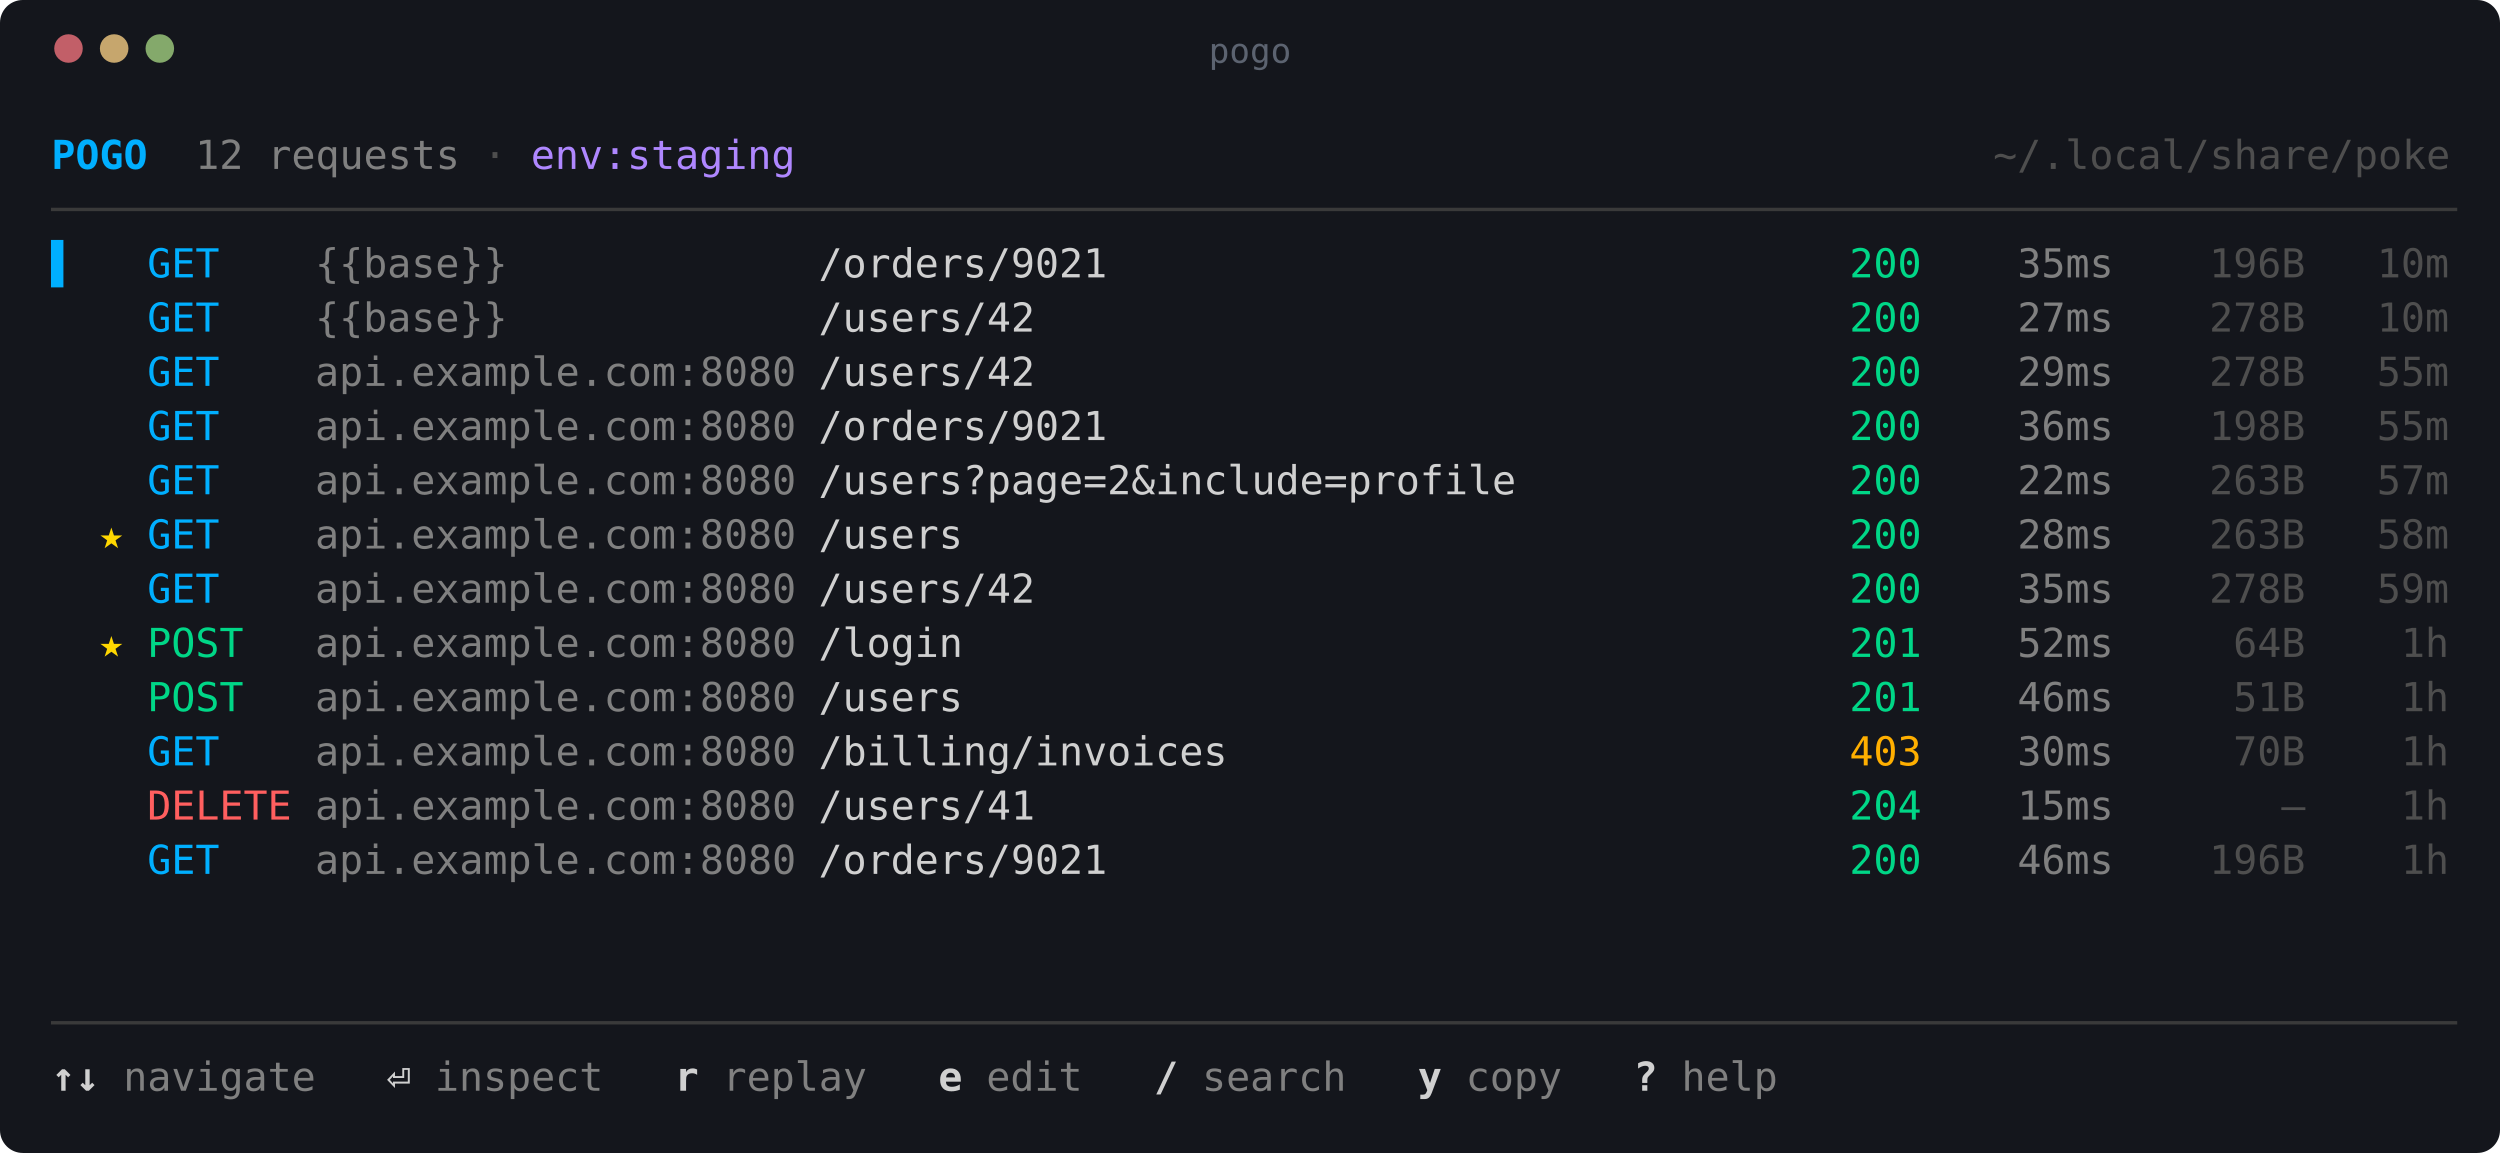
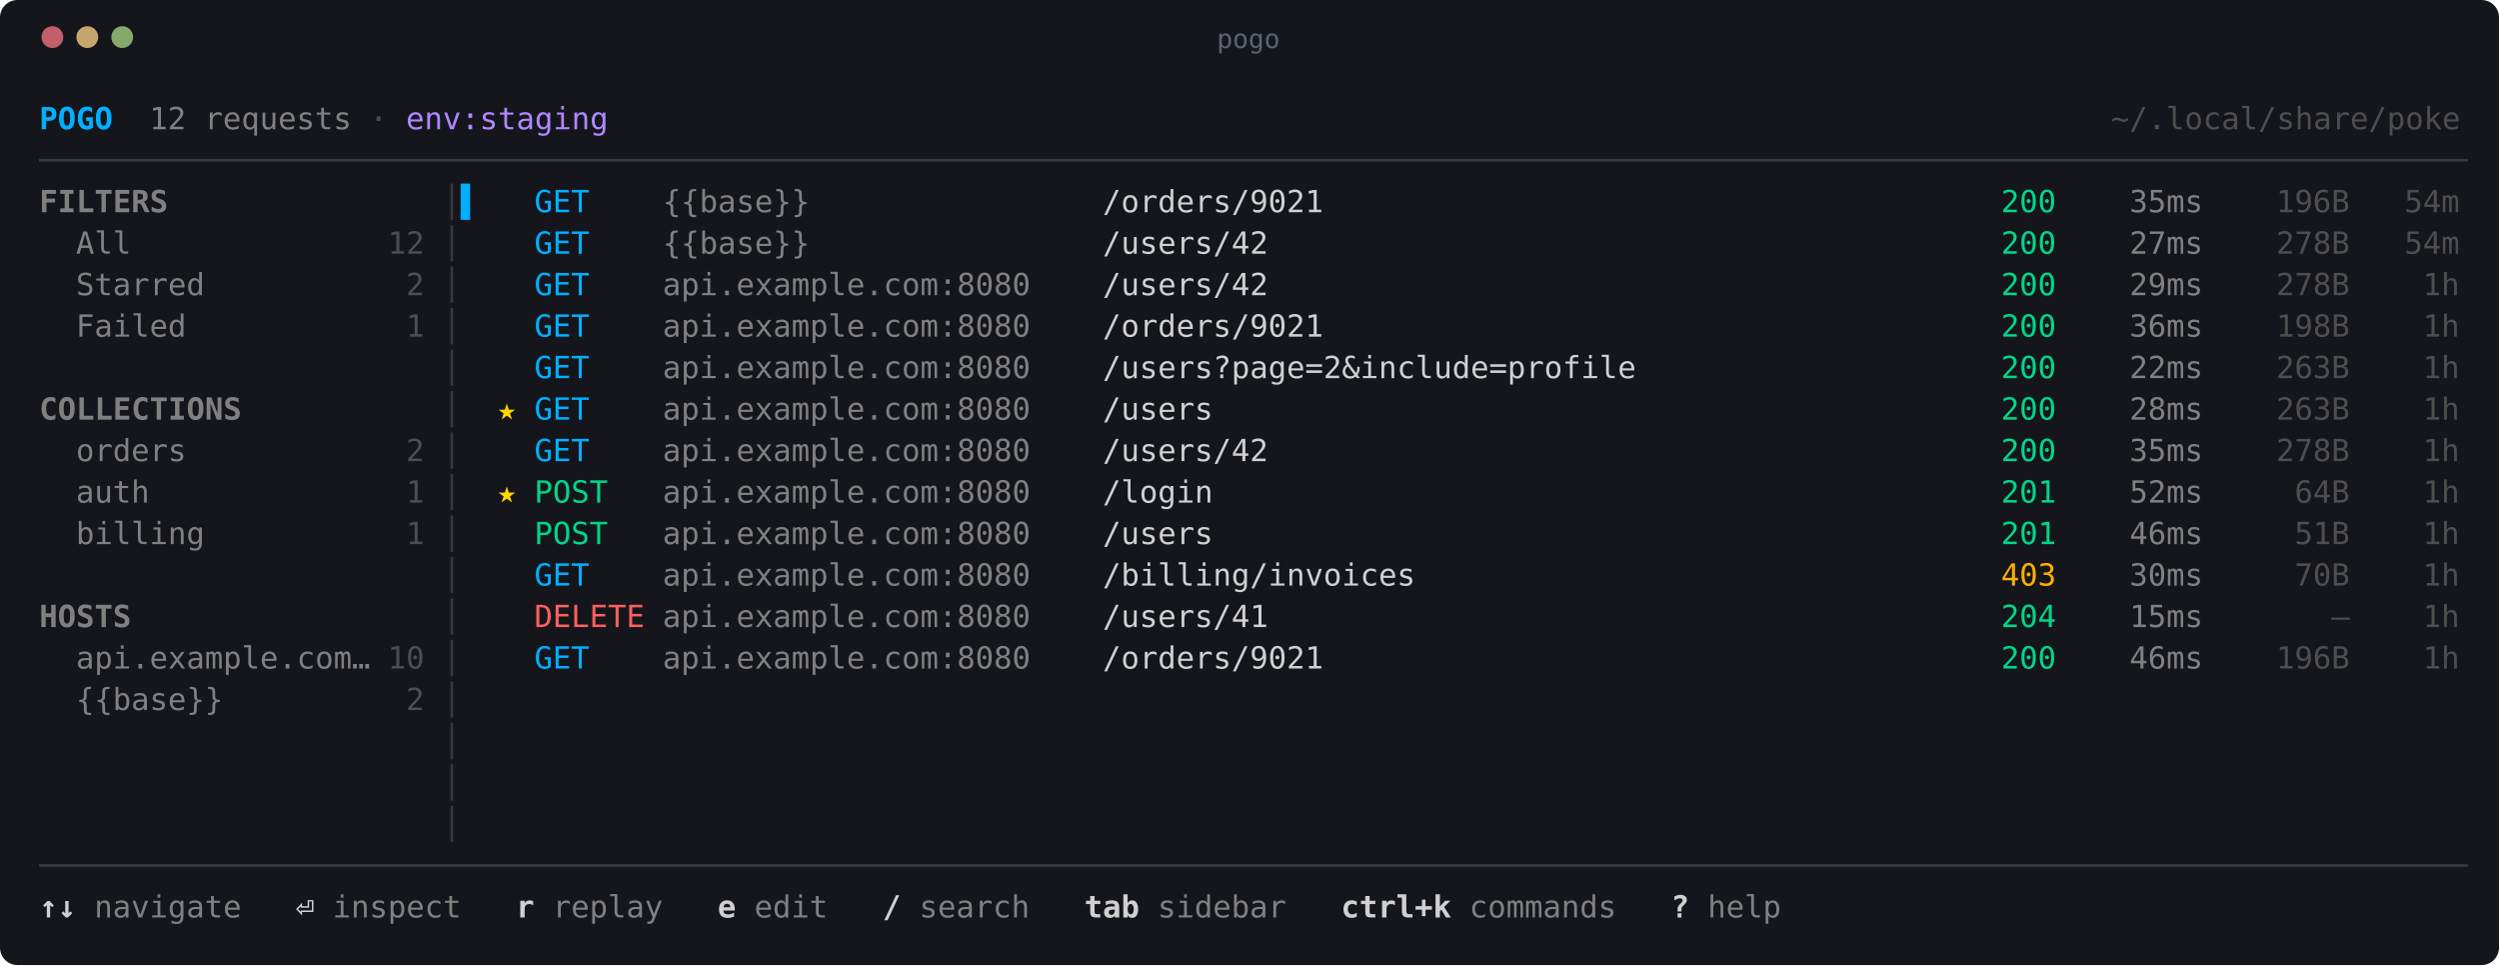
- <svg xmlns="http://www.w3.org/2000/svg" width="876" height="404" viewBox="0 0 876 404" font-family="ui-monospace,SFMono-Regular,Menlo,Consolas,'DejaVu Sans Mono',monospace" font-size="14.0">
-   <rect width="876" height="404" rx="8" fill="#14161c" />
+ <svg xmlns="http://www.w3.org/2000/svg" width="1145" height="442" viewBox="0 0 1145 442" font-family="ui-monospace,SFMono-Regular,Menlo,Consolas,'DejaVu Sans Mono',monospace" font-size="14.0">
+   <rect width="1145" height="442" rx="8" fill="#14161c" />
  <circle cx="24" cy="17" r="5" fill="#e06c75" opacity="0.85" />
  <circle cx="40" cy="17" r="5" fill="#e5c07b" opacity="0.85" />
  <circle cx="56" cy="17" r="5" fill="#98c379" opacity="0.85" />
-   <text x="438" y="22" fill="#5c6370" font-size="12" text-anchor="middle">pogo</text>
+   <text x="572" y="22" fill="#5c6370" font-size="12" text-anchor="middle">pogo</text>
  <text x="18.0" y="59.2" fill="#00afff" font-weight="600" xml:space="preserve">POGO</text>
  <text x="51.6" y="59.2" fill="#c8ccd4" xml:space="preserve">  </text>
  <text x="68.4" y="59.2" fill="#808080" xml:space="preserve">12 requests</text>
  <text x="160.8" y="59.2" fill="#4e4e4e" xml:space="preserve"> · </text>
  <text x="186.0" y="59.2" fill="#af87ff" xml:space="preserve">env:staging</text>
-   <text x="278.4" y="59.2" fill="#c8ccd4" xml:space="preserve">                                                  </text>
-   <text x="698.4" y="59.2" fill="#4e4e4e" xml:space="preserve">~/.local/share/poke</text>
-   <text x="18.0" y="78.2" fill="#3a3a3a" xml:space="preserve">────────────────────────────────────────────────────────────────────────────────────────────────────</text>
-   <text x="18.0" y="97.2" fill="#00afff" font-weight="600" xml:space="preserve">▌ </text>
-   <text x="34.8" y="97.2" fill="#c8ccd4" xml:space="preserve">  </text>
-   <text x="51.6" y="97.2" fill="#00afff" xml:space="preserve">GET    </text>
-   <text x="110.4" y="97.2" fill="#808080" xml:space="preserve">{{base}}            </text>
-   <text x="278.4" y="97.2" fill="#c8ccd4" xml:space="preserve"> </text>
-   <text x="286.8" y="97.2" fill="#d0d0d0" xml:space="preserve">/orders/9021                             </text>
-   <text x="631.2" y="97.2" fill="#c8ccd4" xml:space="preserve"> </text>
-   <text x="639.6" y="97.2" fill="#00d787" xml:space="preserve"> 200</text>
-   <text x="673.2" y="97.2" fill="#c8ccd4" xml:space="preserve"> </text>
-   <text x="681.6" y="97.2" fill="#808080" xml:space="preserve">   35ms</text>
-   <text x="740.4" y="97.2" fill="#c8ccd4" xml:space="preserve"> </text>
-   <text x="748.8" y="97.2" fill="#4e4e4e" xml:space="preserve">   196B</text>
-   <text x="807.6" y="97.2" fill="#c8ccd4" xml:space="preserve"> </text>
-   <text x="816.0" y="97.2" fill="#4e4e4e" xml:space="preserve">  10m</text>
-   <text x="18.0" y="116.2" fill="#c8ccd4" xml:space="preserve">    </text>
-   <text x="51.6" y="116.2" fill="#00afff" xml:space="preserve">GET    </text>
-   <text x="110.4" y="116.2" fill="#808080" xml:space="preserve">{{base}}            </text>
-   <text x="278.4" y="116.2" fill="#c8ccd4" xml:space="preserve"> </text>
-   <text x="286.8" y="116.2" fill="#d0d0d0" xml:space="preserve">/users/42                                </text>
-   <text x="631.2" y="116.2" fill="#c8ccd4" xml:space="preserve"> </text>
-   <text x="639.6" y="116.2" fill="#00d787" xml:space="preserve"> 200</text>
-   <text x="673.2" y="116.2" fill="#c8ccd4" xml:space="preserve"> </text>
-   <text x="681.6" y="116.2" fill="#808080" xml:space="preserve">   27ms</text>
-   <text x="740.4" y="116.2" fill="#c8ccd4" xml:space="preserve"> </text>
-   <text x="748.8" y="116.2" fill="#4e4e4e" xml:space="preserve">   278B</text>
-   <text x="807.6" y="116.2" fill="#c8ccd4" xml:space="preserve"> </text>
-   <text x="816.0" y="116.2" fill="#4e4e4e" xml:space="preserve">  10m</text>
-   <text x="18.0" y="135.2" fill="#c8ccd4" xml:space="preserve">    </text>
-   <text x="51.6" y="135.2" fill="#00afff" xml:space="preserve">GET    </text>
-   <text x="110.4" y="135.2" fill="#808080" xml:space="preserve">api.example.com:8080</text>
-   <text x="278.4" y="135.2" fill="#c8ccd4" xml:space="preserve"> </text>
-   <text x="286.8" y="135.2" fill="#d0d0d0" xml:space="preserve">/users/42                                </text>
-   <text x="631.2" y="135.2" fill="#c8ccd4" xml:space="preserve"> </text>
-   <text x="639.6" y="135.2" fill="#00d787" xml:space="preserve"> 200</text>
-   <text x="673.2" y="135.2" fill="#c8ccd4" xml:space="preserve"> </text>
-   <text x="681.6" y="135.2" fill="#808080" xml:space="preserve">   29ms</text>
-   <text x="740.4" y="135.2" fill="#c8ccd4" xml:space="preserve"> </text>
-   <text x="748.8" y="135.2" fill="#4e4e4e" xml:space="preserve">   278B</text>
-   <text x="807.6" y="135.2" fill="#c8ccd4" xml:space="preserve"> </text>
-   <text x="816.0" y="135.2" fill="#4e4e4e" xml:space="preserve">  55m</text>
-   <text x="18.0" y="154.2" fill="#c8ccd4" xml:space="preserve">    </text>
-   <text x="51.6" y="154.2" fill="#00afff" xml:space="preserve">GET    </text>
-   <text x="110.4" y="154.2" fill="#808080" xml:space="preserve">api.example.com:8080</text>
-   <text x="278.4" y="154.2" fill="#c8ccd4" xml:space="preserve"> </text>
-   <text x="286.8" y="154.2" fill="#d0d0d0" xml:space="preserve">/orders/9021                             </text>
-   <text x="631.2" y="154.2" fill="#c8ccd4" xml:space="preserve"> </text>
-   <text x="639.6" y="154.2" fill="#00d787" xml:space="preserve"> 200</text>
-   <text x="673.2" y="154.2" fill="#c8ccd4" xml:space="preserve"> </text>
-   <text x="681.6" y="154.2" fill="#808080" xml:space="preserve">   36ms</text>
-   <text x="740.4" y="154.2" fill="#c8ccd4" xml:space="preserve"> </text>
-   <text x="748.8" y="154.2" fill="#4e4e4e" xml:space="preserve">   198B</text>
-   <text x="807.6" y="154.2" fill="#c8ccd4" xml:space="preserve"> </text>
-   <text x="816.0" y="154.2" fill="#4e4e4e" xml:space="preserve">  55m</text>
-   <text x="18.0" y="173.2" fill="#c8ccd4" xml:space="preserve">    </text>
-   <text x="51.6" y="173.2" fill="#00afff" xml:space="preserve">GET    </text>
-   <text x="110.4" y="173.2" fill="#808080" xml:space="preserve">api.example.com:8080</text>
-   <text x="278.4" y="173.2" fill="#c8ccd4" xml:space="preserve"> </text>
-   <text x="286.8" y="173.2" fill="#d0d0d0" xml:space="preserve">/users?page=2&amp;include=profile            </text>
-   <text x="631.2" y="173.2" fill="#c8ccd4" xml:space="preserve"> </text>
-   <text x="639.6" y="173.2" fill="#00d787" xml:space="preserve"> 200</text>
-   <text x="673.2" y="173.2" fill="#c8ccd4" xml:space="preserve"> </text>
-   <text x="681.6" y="173.2" fill="#808080" xml:space="preserve">   22ms</text>
-   <text x="740.4" y="173.2" fill="#c8ccd4" xml:space="preserve"> </text>
-   <text x="748.8" y="173.2" fill="#4e4e4e" xml:space="preserve">   263B</text>
-   <text x="807.6" y="173.2" fill="#c8ccd4" xml:space="preserve"> </text>
-   <text x="816.0" y="173.2" fill="#4e4e4e" xml:space="preserve">  57m</text>
-   <text x="18.0" y="192.2" fill="#c8ccd4" xml:space="preserve">  </text>
-   <text x="34.8" y="192.2" fill="#ffd700" xml:space="preserve">★</text>
-   <text x="43.2" y="192.2" fill="#c8ccd4" xml:space="preserve"> </text>
-   <text x="51.6" y="192.2" fill="#00afff" xml:space="preserve">GET    </text>
-   <text x="110.4" y="192.2" fill="#808080" xml:space="preserve">api.example.com:8080</text>
-   <text x="278.4" y="192.2" fill="#c8ccd4" xml:space="preserve"> </text>
-   <text x="286.8" y="192.2" fill="#d0d0d0" xml:space="preserve">/users                                   </text>
-   <text x="631.2" y="192.2" fill="#c8ccd4" xml:space="preserve"> </text>
-   <text x="639.6" y="192.2" fill="#00d787" xml:space="preserve"> 200</text>
-   <text x="673.2" y="192.2" fill="#c8ccd4" xml:space="preserve"> </text>
-   <text x="681.6" y="192.2" fill="#808080" xml:space="preserve">   28ms</text>
-   <text x="740.4" y="192.2" fill="#c8ccd4" xml:space="preserve"> </text>
-   <text x="748.8" y="192.2" fill="#4e4e4e" xml:space="preserve">   263B</text>
-   <text x="807.6" y="192.2" fill="#c8ccd4" xml:space="preserve"> </text>
-   <text x="816.0" y="192.2" fill="#4e4e4e" xml:space="preserve">  58m</text>
-   <text x="18.0" y="211.2" fill="#c8ccd4" xml:space="preserve">    </text>
-   <text x="51.6" y="211.2" fill="#00afff" xml:space="preserve">GET    </text>
-   <text x="110.4" y="211.2" fill="#808080" xml:space="preserve">api.example.com:8080</text>
-   <text x="278.4" y="211.2" fill="#c8ccd4" xml:space="preserve"> </text>
-   <text x="286.8" y="211.2" fill="#d0d0d0" xml:space="preserve">/users/42                                </text>
-   <text x="631.2" y="211.2" fill="#c8ccd4" xml:space="preserve"> </text>
-   <text x="639.6" y="211.2" fill="#00d787" xml:space="preserve"> 200</text>
-   <text x="673.2" y="211.2" fill="#c8ccd4" xml:space="preserve"> </text>
-   <text x="681.6" y="211.2" fill="#808080" xml:space="preserve">   35ms</text>
-   <text x="740.4" y="211.2" fill="#c8ccd4" xml:space="preserve"> </text>
-   <text x="748.8" y="211.2" fill="#4e4e4e" xml:space="preserve">   278B</text>
-   <text x="807.6" y="211.2" fill="#c8ccd4" xml:space="preserve"> </text>
-   <text x="816.0" y="211.2" fill="#4e4e4e" xml:space="preserve">  59m</text>
+   <text x="278.4" y="59.2" fill="#c8ccd4" xml:space="preserve">                                                                                  </text>
+   <text x="967.2" y="59.2" fill="#4e4e4e" xml:space="preserve">~/.local/share/poke</text>
+   <text x="18.0" y="78.2" fill="#3a3a3a" xml:space="preserve">────────────────────────────────────────────────────────────────────────────────────────────────────────────────────────────────────</text>
+   <text x="18.0" y="97.2" fill="#808080" font-weight="600" xml:space="preserve">FILTERS</text>
+   <text x="76.8" y="97.2" fill="#c8ccd4" xml:space="preserve">               </text>
+   <text x="202.8" y="97.2" fill="#3a3a3a" xml:space="preserve">│</text>
+   <text x="211.2" y="97.2" fill="#00afff" font-weight="600" xml:space="preserve">▌ </text>
+   <text x="228.0" y="97.2" fill="#c8ccd4" xml:space="preserve">  </text>
+   <text x="244.8" y="97.2" fill="#00afff" xml:space="preserve">GET    </text>
+   <text x="303.6" y="97.2" fill="#808080" xml:space="preserve">{{base}}               </text>
+   <text x="496.8" y="97.2" fill="#c8ccd4" xml:space="preserve"> </text>
+   <text x="505.2" y="97.2" fill="#d0d0d0" xml:space="preserve">/orders/9021                                   </text>
+   <text x="900.0" y="97.2" fill="#c8ccd4" xml:space="preserve"> </text>
+   <text x="908.4" y="97.2" fill="#00d787" xml:space="preserve"> 200</text>
+   <text x="942.0" y="97.2" fill="#c8ccd4" xml:space="preserve"> </text>
+   <text x="950.4" y="97.2" fill="#808080" xml:space="preserve">   35ms</text>
+   <text x="1009.2" y="97.2" fill="#c8ccd4" xml:space="preserve"> </text>
+   <text x="1017.6" y="97.2" fill="#4e4e4e" xml:space="preserve">   196B</text>
+   <text x="1076.4" y="97.2" fill="#c8ccd4" xml:space="preserve"> </text>
+   <text x="1084.8" y="97.2" fill="#4e4e4e" xml:space="preserve">  54m</text>
+   <text x="18.0" y="116.2" fill="#c8ccd4" xml:space="preserve">  </text>
+   <text x="34.8" y="116.2" fill="#808080" xml:space="preserve">All</text>
+   <text x="60.0" y="116.2" fill="#c8ccd4" xml:space="preserve">              </text>
+   <text x="177.6" y="116.2" fill="#4e4e4e" xml:space="preserve">12</text>
+   <text x="194.4" y="116.2" fill="#c8ccd4" xml:space="preserve"> </text>
+   <text x="202.8" y="116.2" fill="#3a3a3a" xml:space="preserve">│</text>
+   <text x="211.2" y="116.2" fill="#c8ccd4" xml:space="preserve">    </text>
+   <text x="244.8" y="116.2" fill="#00afff" xml:space="preserve">GET    </text>
+   <text x="303.6" y="116.2" fill="#808080" xml:space="preserve">{{base}}               </text>
+   <text x="496.8" y="116.2" fill="#c8ccd4" xml:space="preserve"> </text>
+   <text x="505.2" y="116.2" fill="#d0d0d0" xml:space="preserve">/users/42                                      </text>
+   <text x="900.0" y="116.2" fill="#c8ccd4" xml:space="preserve"> </text>
+   <text x="908.4" y="116.2" fill="#00d787" xml:space="preserve"> 200</text>
+   <text x="942.0" y="116.2" fill="#c8ccd4" xml:space="preserve"> </text>
+   <text x="950.4" y="116.2" fill="#808080" xml:space="preserve">   27ms</text>
+   <text x="1009.2" y="116.2" fill="#c8ccd4" xml:space="preserve"> </text>
+   <text x="1017.6" y="116.2" fill="#4e4e4e" xml:space="preserve">   278B</text>
+   <text x="1076.4" y="116.2" fill="#c8ccd4" xml:space="preserve"> </text>
+   <text x="1084.8" y="116.2" fill="#4e4e4e" xml:space="preserve">  54m</text>
+   <text x="18.0" y="135.2" fill="#c8ccd4" xml:space="preserve">  </text>
+   <text x="34.8" y="135.2" fill="#808080" xml:space="preserve">Starred</text>
+   <text x="93.6" y="135.2" fill="#c8ccd4" xml:space="preserve">           </text>
+   <text x="186.0" y="135.2" fill="#4e4e4e" xml:space="preserve">2</text>
+   <text x="194.4" y="135.2" fill="#c8ccd4" xml:space="preserve"> </text>
+   <text x="202.8" y="135.2" fill="#3a3a3a" xml:space="preserve">│</text>
+   <text x="211.2" y="135.2" fill="#c8ccd4" xml:space="preserve">    </text>
+   <text x="244.8" y="135.2" fill="#00afff" xml:space="preserve">GET    </text>
+   <text x="303.6" y="135.2" fill="#808080" xml:space="preserve">api.example.com:8080   </text>
+   <text x="496.8" y="135.2" fill="#c8ccd4" xml:space="preserve"> </text>
+   <text x="505.2" y="135.2" fill="#d0d0d0" xml:space="preserve">/users/42                                      </text>
+   <text x="900.0" y="135.2" fill="#c8ccd4" xml:space="preserve"> </text>
+   <text x="908.4" y="135.2" fill="#00d787" xml:space="preserve"> 200</text>
+   <text x="942.0" y="135.2" fill="#c8ccd4" xml:space="preserve"> </text>
+   <text x="950.4" y="135.2" fill="#808080" xml:space="preserve">   29ms</text>
+   <text x="1009.2" y="135.2" fill="#c8ccd4" xml:space="preserve"> </text>
+   <text x="1017.6" y="135.2" fill="#4e4e4e" xml:space="preserve">   278B</text>
+   <text x="1076.4" y="135.2" fill="#c8ccd4" xml:space="preserve"> </text>
+   <text x="1084.8" y="135.2" fill="#4e4e4e" xml:space="preserve">   1h</text>
+   <text x="18.0" y="154.2" fill="#c8ccd4" xml:space="preserve">  </text>
+   <text x="34.8" y="154.2" fill="#808080" xml:space="preserve">Failed</text>
+   <text x="85.2" y="154.2" fill="#c8ccd4" xml:space="preserve">            </text>
+   <text x="186.0" y="154.2" fill="#4e4e4e" xml:space="preserve">1</text>
+   <text x="194.4" y="154.2" fill="#c8ccd4" xml:space="preserve"> </text>
+   <text x="202.8" y="154.2" fill="#3a3a3a" xml:space="preserve">│</text>
+   <text x="211.2" y="154.2" fill="#c8ccd4" xml:space="preserve">    </text>
+   <text x="244.8" y="154.2" fill="#00afff" xml:space="preserve">GET    </text>
+   <text x="303.6" y="154.2" fill="#808080" xml:space="preserve">api.example.com:8080   </text>
+   <text x="496.8" y="154.2" fill="#c8ccd4" xml:space="preserve"> </text>
+   <text x="505.2" y="154.2" fill="#d0d0d0" xml:space="preserve">/orders/9021                                   </text>
+   <text x="900.0" y="154.2" fill="#c8ccd4" xml:space="preserve"> </text>
+   <text x="908.4" y="154.2" fill="#00d787" xml:space="preserve"> 200</text>
+   <text x="942.0" y="154.2" fill="#c8ccd4" xml:space="preserve"> </text>
+   <text x="950.4" y="154.2" fill="#808080" xml:space="preserve">   36ms</text>
+   <text x="1009.2" y="154.2" fill="#c8ccd4" xml:space="preserve"> </text>
+   <text x="1017.6" y="154.2" fill="#4e4e4e" xml:space="preserve">   198B</text>
+   <text x="1076.4" y="154.2" fill="#c8ccd4" xml:space="preserve"> </text>
+   <text x="1084.8" y="154.2" fill="#4e4e4e" xml:space="preserve">   1h</text>
+   <text x="18.0" y="173.2" fill="#c8ccd4" xml:space="preserve">                      </text>
+   <text x="202.8" y="173.2" fill="#3a3a3a" xml:space="preserve">│</text>
+   <text x="211.2" y="173.2" fill="#c8ccd4" xml:space="preserve">    </text>
+   <text x="244.8" y="173.2" fill="#00afff" xml:space="preserve">GET    </text>
+   <text x="303.6" y="173.2" fill="#808080" xml:space="preserve">api.example.com:8080   </text>
+   <text x="496.8" y="173.2" fill="#c8ccd4" xml:space="preserve"> </text>
+   <text x="505.2" y="173.2" fill="#d0d0d0" xml:space="preserve">/users?page=2&amp;include=profile                  </text>
+   <text x="900.0" y="173.2" fill="#c8ccd4" xml:space="preserve"> </text>
+   <text x="908.4" y="173.2" fill="#00d787" xml:space="preserve"> 200</text>
+   <text x="942.0" y="173.2" fill="#c8ccd4" xml:space="preserve"> </text>
+   <text x="950.4" y="173.2" fill="#808080" xml:space="preserve">   22ms</text>
+   <text x="1009.2" y="173.2" fill="#c8ccd4" xml:space="preserve"> </text>
+   <text x="1017.6" y="173.2" fill="#4e4e4e" xml:space="preserve">   263B</text>
+   <text x="1076.4" y="173.2" fill="#c8ccd4" xml:space="preserve"> </text>
+   <text x="1084.8" y="173.2" fill="#4e4e4e" xml:space="preserve">   1h</text>
+   <text x="18.0" y="192.2" fill="#808080" font-weight="600" xml:space="preserve">COLLECTIONS</text>
+   <text x="110.4" y="192.2" fill="#c8ccd4" xml:space="preserve">           </text>
+   <text x="202.8" y="192.2" fill="#3a3a3a" xml:space="preserve">│</text>
+   <text x="211.2" y="192.2" fill="#c8ccd4" xml:space="preserve">  </text>
+   <text x="228.0" y="192.2" fill="#ffd700" xml:space="preserve">★</text>
+   <text x="236.4" y="192.2" fill="#c8ccd4" xml:space="preserve"> </text>
+   <text x="244.8" y="192.2" fill="#00afff" xml:space="preserve">GET    </text>
+   <text x="303.6" y="192.2" fill="#808080" xml:space="preserve">api.example.com:8080   </text>
+   <text x="496.8" y="192.2" fill="#c8ccd4" xml:space="preserve"> </text>
+   <text x="505.2" y="192.2" fill="#d0d0d0" xml:space="preserve">/users                                         </text>
+   <text x="900.0" y="192.2" fill="#c8ccd4" xml:space="preserve"> </text>
+   <text x="908.4" y="192.2" fill="#00d787" xml:space="preserve"> 200</text>
+   <text x="942.0" y="192.2" fill="#c8ccd4" xml:space="preserve"> </text>
+   <text x="950.4" y="192.2" fill="#808080" xml:space="preserve">   28ms</text>
+   <text x="1009.2" y="192.2" fill="#c8ccd4" xml:space="preserve"> </text>
+   <text x="1017.6" y="192.2" fill="#4e4e4e" xml:space="preserve">   263B</text>
+   <text x="1076.4" y="192.2" fill="#c8ccd4" xml:space="preserve"> </text>
+   <text x="1084.8" y="192.2" fill="#4e4e4e" xml:space="preserve">   1h</text>
+   <text x="18.0" y="211.2" fill="#c8ccd4" xml:space="preserve">  </text>
+   <text x="34.8" y="211.2" fill="#808080" xml:space="preserve">orders</text>
+   <text x="85.2" y="211.2" fill="#c8ccd4" xml:space="preserve">            </text>
+   <text x="186.0" y="211.2" fill="#4e4e4e" xml:space="preserve">2</text>
+   <text x="194.4" y="211.2" fill="#c8ccd4" xml:space="preserve"> </text>
+   <text x="202.8" y="211.2" fill="#3a3a3a" xml:space="preserve">│</text>
+   <text x="211.2" y="211.2" fill="#c8ccd4" xml:space="preserve">    </text>
+   <text x="244.8" y="211.2" fill="#00afff" xml:space="preserve">GET    </text>
+   <text x="303.6" y="211.2" fill="#808080" xml:space="preserve">api.example.com:8080   </text>
+   <text x="496.8" y="211.2" fill="#c8ccd4" xml:space="preserve"> </text>
+   <text x="505.2" y="211.2" fill="#d0d0d0" xml:space="preserve">/users/42                                      </text>
+   <text x="900.0" y="211.2" fill="#c8ccd4" xml:space="preserve"> </text>
+   <text x="908.4" y="211.2" fill="#00d787" xml:space="preserve"> 200</text>
+   <text x="942.0" y="211.2" fill="#c8ccd4" xml:space="preserve"> </text>
+   <text x="950.4" y="211.2" fill="#808080" xml:space="preserve">   35ms</text>
+   <text x="1009.2" y="211.2" fill="#c8ccd4" xml:space="preserve"> </text>
+   <text x="1017.6" y="211.2" fill="#4e4e4e" xml:space="preserve">   278B</text>
+   <text x="1076.4" y="211.2" fill="#c8ccd4" xml:space="preserve"> </text>
+   <text x="1084.8" y="211.2" fill="#4e4e4e" xml:space="preserve">   1h</text>
  <text x="18.0" y="230.2" fill="#c8ccd4" xml:space="preserve">  </text>
-   <text x="34.8" y="230.2" fill="#ffd700" xml:space="preserve">★</text>
-   <text x="43.2" y="230.2" fill="#c8ccd4" xml:space="preserve"> </text>
-   <text x="51.6" y="230.2" fill="#00d787" xml:space="preserve">POST   </text>
-   <text x="110.4" y="230.2" fill="#808080" xml:space="preserve">api.example.com:8080</text>
-   <text x="278.4" y="230.2" fill="#c8ccd4" xml:space="preserve"> </text>
-   <text x="286.8" y="230.2" fill="#d0d0d0" xml:space="preserve">/login                                   </text>
-   <text x="631.2" y="230.2" fill="#c8ccd4" xml:space="preserve"> </text>
-   <text x="639.6" y="230.2" fill="#00d787" xml:space="preserve"> 201</text>
-   <text x="673.2" y="230.2" fill="#c8ccd4" xml:space="preserve"> </text>
-   <text x="681.6" y="230.2" fill="#808080" xml:space="preserve">   52ms</text>
-   <text x="740.4" y="230.2" fill="#c8ccd4" xml:space="preserve"> </text>
-   <text x="748.8" y="230.2" fill="#4e4e4e" xml:space="preserve">    64B</text>
-   <text x="807.6" y="230.2" fill="#c8ccd4" xml:space="preserve"> </text>
-   <text x="816.0" y="230.2" fill="#4e4e4e" xml:space="preserve">   1h</text>
-   <text x="18.0" y="249.2" fill="#c8ccd4" xml:space="preserve">    </text>
-   <text x="51.6" y="249.2" fill="#00d787" xml:space="preserve">POST   </text>
-   <text x="110.4" y="249.2" fill="#808080" xml:space="preserve">api.example.com:8080</text>
-   <text x="278.4" y="249.2" fill="#c8ccd4" xml:space="preserve"> </text>
-   <text x="286.8" y="249.2" fill="#d0d0d0" xml:space="preserve">/users                                   </text>
-   <text x="631.2" y="249.2" fill="#c8ccd4" xml:space="preserve"> </text>
-   <text x="639.6" y="249.2" fill="#00d787" xml:space="preserve"> 201</text>
-   <text x="673.2" y="249.2" fill="#c8ccd4" xml:space="preserve"> </text>
-   <text x="681.6" y="249.2" fill="#808080" xml:space="preserve">   46ms</text>
-   <text x="740.4" y="249.2" fill="#c8ccd4" xml:space="preserve"> </text>
-   <text x="748.8" y="249.2" fill="#4e4e4e" xml:space="preserve">    51B</text>
-   <text x="807.6" y="249.2" fill="#c8ccd4" xml:space="preserve"> </text>
-   <text x="816.0" y="249.2" fill="#4e4e4e" xml:space="preserve">   1h</text>
-   <text x="18.0" y="268.2" fill="#c8ccd4" xml:space="preserve">    </text>
-   <text x="51.6" y="268.2" fill="#00afff" xml:space="preserve">GET    </text>
-   <text x="110.4" y="268.2" fill="#808080" xml:space="preserve">api.example.com:8080</text>
-   <text x="278.4" y="268.2" fill="#c8ccd4" xml:space="preserve"> </text>
-   <text x="286.8" y="268.2" fill="#d0d0d0" xml:space="preserve">/billing/invoices                        </text>
-   <text x="631.2" y="268.2" fill="#c8ccd4" xml:space="preserve"> </text>
-   <text x="639.6" y="268.2" fill="#ffaf00" xml:space="preserve"> 403</text>
-   <text x="673.2" y="268.2" fill="#c8ccd4" xml:space="preserve"> </text>
-   <text x="681.6" y="268.2" fill="#808080" xml:space="preserve">   30ms</text>
-   <text x="740.4" y="268.2" fill="#c8ccd4" xml:space="preserve"> </text>
-   <text x="748.8" y="268.2" fill="#4e4e4e" xml:space="preserve">    70B</text>
-   <text x="807.6" y="268.2" fill="#c8ccd4" xml:space="preserve"> </text>
-   <text x="816.0" y="268.2" fill="#4e4e4e" xml:space="preserve">   1h</text>
-   <text x="18.0" y="287.2" fill="#c8ccd4" xml:space="preserve">    </text>
-   <text x="51.6" y="287.2" fill="#ff5f5f" xml:space="preserve">DELETE </text>
-   <text x="110.4" y="287.2" fill="#808080" xml:space="preserve">api.example.com:8080</text>
-   <text x="278.4" y="287.2" fill="#c8ccd4" xml:space="preserve"> </text>
-   <text x="286.8" y="287.2" fill="#d0d0d0" xml:space="preserve">/users/41                                </text>
-   <text x="631.2" y="287.2" fill="#c8ccd4" xml:space="preserve"> </text>
-   <text x="639.6" y="287.2" fill="#00d787" xml:space="preserve"> 204</text>
-   <text x="673.2" y="287.2" fill="#c8ccd4" xml:space="preserve"> </text>
-   <text x="681.6" y="287.2" fill="#808080" xml:space="preserve">   15ms</text>
-   <text x="740.4" y="287.2" fill="#c8ccd4" xml:space="preserve"> </text>
-   <text x="748.8" y="287.2" fill="#4e4e4e" xml:space="preserve">      —</text>
-   <text x="807.6" y="287.2" fill="#c8ccd4" xml:space="preserve"> </text>
-   <text x="816.0" y="287.2" fill="#4e4e4e" xml:space="preserve">   1h</text>
-   <text x="18.0" y="306.2" fill="#c8ccd4" xml:space="preserve">    </text>
-   <text x="51.6" y="306.2" fill="#00afff" xml:space="preserve">GET    </text>
-   <text x="110.4" y="306.2" fill="#808080" xml:space="preserve">api.example.com:8080</text>
-   <text x="278.4" y="306.2" fill="#c8ccd4" xml:space="preserve"> </text>
-   <text x="286.8" y="306.2" fill="#d0d0d0" xml:space="preserve">/orders/9021                             </text>
-   <text x="631.2" y="306.2" fill="#c8ccd4" xml:space="preserve"> </text>
-   <text x="639.6" y="306.2" fill="#00d787" xml:space="preserve"> 200</text>
-   <text x="673.2" y="306.2" fill="#c8ccd4" xml:space="preserve"> </text>
-   <text x="681.6" y="306.2" fill="#808080" xml:space="preserve">   46ms</text>
-   <text x="740.4" y="306.2" fill="#c8ccd4" xml:space="preserve"> </text>
-   <text x="748.8" y="306.2" fill="#4e4e4e" xml:space="preserve">   196B</text>
-   <text x="807.6" y="306.2" fill="#c8ccd4" xml:space="preserve"> </text>
-   <text x="816.0" y="306.2" fill="#4e4e4e" xml:space="preserve">   1h</text>
-   <text x="18.0" y="325.2" fill="#c8ccd4" xml:space="preserve">                                                                                                    </text>
-   <text x="18.0" y="344.2" fill="#c8ccd4" xml:space="preserve">                                                                                                    </text>
-   <text x="18.0" y="363.2" fill="#3a3a3a" xml:space="preserve">────────────────────────────────────────────────────────────────────────────────────────────────────</text>
-   <text x="18.0" y="382.2" fill="#d0d0d0" font-weight="600" xml:space="preserve">↑↓</text>
-   <text x="34.8" y="382.2" fill="#c8ccd4" xml:space="preserve"> </text>
-   <text x="43.2" y="382.2" fill="#808080" xml:space="preserve">navigate</text>
-   <text x="110.4" y="382.2" fill="#4e4e4e" xml:space="preserve">   </text>
-   <text x="135.6" y="382.2" fill="#d0d0d0" font-weight="600" xml:space="preserve">⏎</text>
-   <text x="144.0" y="382.2" fill="#c8ccd4" xml:space="preserve"> </text>
-   <text x="152.4" y="382.2" fill="#808080" xml:space="preserve">inspect</text>
-   <text x="211.2" y="382.2" fill="#4e4e4e" xml:space="preserve">   </text>
-   <text x="236.4" y="382.2" fill="#d0d0d0" font-weight="600" xml:space="preserve">r</text>
-   <text x="244.8" y="382.2" fill="#c8ccd4" xml:space="preserve"> </text>
-   <text x="253.2" y="382.2" fill="#808080" xml:space="preserve">replay</text>
-   <text x="303.6" y="382.2" fill="#4e4e4e" xml:space="preserve">   </text>
-   <text x="328.8" y="382.2" fill="#d0d0d0" font-weight="600" xml:space="preserve">e</text>
-   <text x="337.2" y="382.2" fill="#c8ccd4" xml:space="preserve"> </text>
-   <text x="345.6" y="382.2" fill="#808080" xml:space="preserve">edit</text>
-   <text x="379.2" y="382.2" fill="#4e4e4e" xml:space="preserve">   </text>
-   <text x="404.4" y="382.2" fill="#d0d0d0" font-weight="600" xml:space="preserve">/</text>
-   <text x="412.8" y="382.2" fill="#c8ccd4" xml:space="preserve"> </text>
-   <text x="421.2" y="382.2" fill="#808080" xml:space="preserve">search</text>
-   <text x="471.6" y="382.2" fill="#4e4e4e" xml:space="preserve">   </text>
-   <text x="496.8" y="382.2" fill="#d0d0d0" font-weight="600" xml:space="preserve">y</text>
-   <text x="505.2" y="382.2" fill="#c8ccd4" xml:space="preserve"> </text>
-   <text x="513.6" y="382.2" fill="#808080" xml:space="preserve">copy</text>
-   <text x="547.2" y="382.2" fill="#4e4e4e" xml:space="preserve">   </text>
-   <text x="572.4" y="382.2" fill="#d0d0d0" font-weight="600" xml:space="preserve">?</text>
-   <text x="580.8" y="382.2" fill="#c8ccd4" xml:space="preserve"> </text>
-   <text x="589.2" y="382.2" fill="#808080" xml:space="preserve">help</text>
-   <text x="622.8" y="382.2" fill="#c8ccd4" xml:space="preserve">                            </text>
+   <text x="34.8" y="230.2" fill="#808080" xml:space="preserve">auth</text>
+   <text x="68.4" y="230.2" fill="#c8ccd4" xml:space="preserve">              </text>
+   <text x="186.0" y="230.2" fill="#4e4e4e" xml:space="preserve">1</text>
+   <text x="194.4" y="230.2" fill="#c8ccd4" xml:space="preserve"> </text>
+   <text x="202.8" y="230.2" fill="#3a3a3a" xml:space="preserve">│</text>
+   <text x="211.2" y="230.2" fill="#c8ccd4" xml:space="preserve">  </text>
+   <text x="228.0" y="230.2" fill="#ffd700" xml:space="preserve">★</text>
+   <text x="236.4" y="230.2" fill="#c8ccd4" xml:space="preserve"> </text>
+   <text x="244.8" y="230.2" fill="#00d787" xml:space="preserve">POST   </text>
+   <text x="303.6" y="230.2" fill="#808080" xml:space="preserve">api.example.com:8080   </text>
+   <text x="496.8" y="230.2" fill="#c8ccd4" xml:space="preserve"> </text>
+   <text x="505.2" y="230.2" fill="#d0d0d0" xml:space="preserve">/login                                         </text>
+   <text x="900.0" y="230.2" fill="#c8ccd4" xml:space="preserve"> </text>
+   <text x="908.4" y="230.2" fill="#00d787" xml:space="preserve"> 201</text>
+   <text x="942.0" y="230.2" fill="#c8ccd4" xml:space="preserve"> </text>
+   <text x="950.4" y="230.2" fill="#808080" xml:space="preserve">   52ms</text>
+   <text x="1009.2" y="230.2" fill="#c8ccd4" xml:space="preserve"> </text>
+   <text x="1017.6" y="230.2" fill="#4e4e4e" xml:space="preserve">    64B</text>
+   <text x="1076.4" y="230.2" fill="#c8ccd4" xml:space="preserve"> </text>
+   <text x="1084.8" y="230.2" fill="#4e4e4e" xml:space="preserve">   1h</text>
+   <text x="18.0" y="249.2" fill="#c8ccd4" xml:space="preserve">  </text>
+   <text x="34.8" y="249.2" fill="#808080" xml:space="preserve">billing</text>
+   <text x="93.6" y="249.2" fill="#c8ccd4" xml:space="preserve">           </text>
+   <text x="186.0" y="249.2" fill="#4e4e4e" xml:space="preserve">1</text>
+   <text x="194.4" y="249.2" fill="#c8ccd4" xml:space="preserve"> </text>
+   <text x="202.8" y="249.2" fill="#3a3a3a" xml:space="preserve">│</text>
+   <text x="211.2" y="249.2" fill="#c8ccd4" xml:space="preserve">    </text>
+   <text x="244.8" y="249.2" fill="#00d787" xml:space="preserve">POST   </text>
+   <text x="303.6" y="249.2" fill="#808080" xml:space="preserve">api.example.com:8080   </text>
+   <text x="496.8" y="249.2" fill="#c8ccd4" xml:space="preserve"> </text>
+   <text x="505.2" y="249.2" fill="#d0d0d0" xml:space="preserve">/users                                         </text>
+   <text x="900.0" y="249.2" fill="#c8ccd4" xml:space="preserve"> </text>
+   <text x="908.4" y="249.2" fill="#00d787" xml:space="preserve"> 201</text>
+   <text x="942.0" y="249.2" fill="#c8ccd4" xml:space="preserve"> </text>
+   <text x="950.4" y="249.2" fill="#808080" xml:space="preserve">   46ms</text>
+   <text x="1009.2" y="249.2" fill="#c8ccd4" xml:space="preserve"> </text>
+   <text x="1017.6" y="249.2" fill="#4e4e4e" xml:space="preserve">    51B</text>
+   <text x="1076.4" y="249.2" fill="#c8ccd4" xml:space="preserve"> </text>
+   <text x="1084.8" y="249.2" fill="#4e4e4e" xml:space="preserve">   1h</text>
+   <text x="18.0" y="268.2" fill="#c8ccd4" xml:space="preserve">                      </text>
+   <text x="202.8" y="268.2" fill="#3a3a3a" xml:space="preserve">│</text>
+   <text x="211.2" y="268.2" fill="#c8ccd4" xml:space="preserve">    </text>
+   <text x="244.8" y="268.2" fill="#00afff" xml:space="preserve">GET    </text>
+   <text x="303.6" y="268.2" fill="#808080" xml:space="preserve">api.example.com:8080   </text>
+   <text x="496.8" y="268.2" fill="#c8ccd4" xml:space="preserve"> </text>
+   <text x="505.2" y="268.2" fill="#d0d0d0" xml:space="preserve">/billing/invoices                              </text>
+   <text x="900.0" y="268.2" fill="#c8ccd4" xml:space="preserve"> </text>
+   <text x="908.4" y="268.2" fill="#ffaf00" xml:space="preserve"> 403</text>
+   <text x="942.0" y="268.2" fill="#c8ccd4" xml:space="preserve"> </text>
+   <text x="950.4" y="268.2" fill="#808080" xml:space="preserve">   30ms</text>
+   <text x="1009.2" y="268.2" fill="#c8ccd4" xml:space="preserve"> </text>
+   <text x="1017.6" y="268.2" fill="#4e4e4e" xml:space="preserve">    70B</text>
+   <text x="1076.4" y="268.2" fill="#c8ccd4" xml:space="preserve"> </text>
+   <text x="1084.8" y="268.2" fill="#4e4e4e" xml:space="preserve">   1h</text>
+   <text x="18.0" y="287.2" fill="#808080" font-weight="600" xml:space="preserve">HOSTS</text>
+   <text x="60.0" y="287.2" fill="#c8ccd4" xml:space="preserve">                 </text>
+   <text x="202.8" y="287.2" fill="#3a3a3a" xml:space="preserve">│</text>
+   <text x="211.2" y="287.2" fill="#c8ccd4" xml:space="preserve">    </text>
+   <text x="244.8" y="287.2" fill="#ff5f5f" xml:space="preserve">DELETE </text>
+   <text x="303.6" y="287.2" fill="#808080" xml:space="preserve">api.example.com:8080   </text>
+   <text x="496.8" y="287.2" fill="#c8ccd4" xml:space="preserve"> </text>
+   <text x="505.2" y="287.2" fill="#d0d0d0" xml:space="preserve">/users/41                                      </text>
+   <text x="900.0" y="287.2" fill="#c8ccd4" xml:space="preserve"> </text>
+   <text x="908.4" y="287.2" fill="#00d787" xml:space="preserve"> 204</text>
+   <text x="942.0" y="287.2" fill="#c8ccd4" xml:space="preserve"> </text>
+   <text x="950.4" y="287.2" fill="#808080" xml:space="preserve">   15ms</text>
+   <text x="1009.2" y="287.2" fill="#c8ccd4" xml:space="preserve"> </text>
+   <text x="1017.6" y="287.2" fill="#4e4e4e" xml:space="preserve">      —</text>
+   <text x="1076.4" y="287.2" fill="#c8ccd4" xml:space="preserve"> </text>
+   <text x="1084.8" y="287.2" fill="#4e4e4e" xml:space="preserve">   1h</text>
+   <text x="18.0" y="306.2" fill="#c8ccd4" xml:space="preserve">  </text>
+   <text x="34.8" y="306.2" fill="#808080" xml:space="preserve">api.example.com…</text>
+   <text x="169.2" y="306.2" fill="#c8ccd4" xml:space="preserve"> </text>
+   <text x="177.6" y="306.2" fill="#4e4e4e" xml:space="preserve">10</text>
+   <text x="194.4" y="306.2" fill="#c8ccd4" xml:space="preserve"> </text>
+   <text x="202.8" y="306.2" fill="#3a3a3a" xml:space="preserve">│</text>
+   <text x="211.2" y="306.2" fill="#c8ccd4" xml:space="preserve">    </text>
+   <text x="244.8" y="306.2" fill="#00afff" xml:space="preserve">GET    </text>
+   <text x="303.6" y="306.2" fill="#808080" xml:space="preserve">api.example.com:8080   </text>
+   <text x="496.8" y="306.2" fill="#c8ccd4" xml:space="preserve"> </text>
+   <text x="505.2" y="306.2" fill="#d0d0d0" xml:space="preserve">/orders/9021                                   </text>
+   <text x="900.0" y="306.2" fill="#c8ccd4" xml:space="preserve"> </text>
+   <text x="908.4" y="306.2" fill="#00d787" xml:space="preserve"> 200</text>
+   <text x="942.0" y="306.2" fill="#c8ccd4" xml:space="preserve"> </text>
+   <text x="950.4" y="306.2" fill="#808080" xml:space="preserve">   46ms</text>
+   <text x="1009.2" y="306.2" fill="#c8ccd4" xml:space="preserve"> </text>
+   <text x="1017.6" y="306.2" fill="#4e4e4e" xml:space="preserve">   196B</text>
+   <text x="1076.4" y="306.2" fill="#c8ccd4" xml:space="preserve"> </text>
+   <text x="1084.8" y="306.2" fill="#4e4e4e" xml:space="preserve">   1h</text>
+   <text x="18.0" y="325.2" fill="#c8ccd4" xml:space="preserve">  </text>
+   <text x="34.8" y="325.2" fill="#808080" xml:space="preserve">{{base}}</text>
+   <text x="102.0" y="325.2" fill="#c8ccd4" xml:space="preserve">          </text>
+   <text x="186.0" y="325.2" fill="#4e4e4e" xml:space="preserve">2</text>
+   <text x="194.4" y="325.2" fill="#c8ccd4" xml:space="preserve"> </text>
+   <text x="202.8" y="325.2" fill="#3a3a3a" xml:space="preserve">│</text>
+   <text x="211.2" y="325.2" fill="#c8ccd4" xml:space="preserve">                                                                                                             </text>
+   <text x="18.0" y="344.2" fill="#c8ccd4" xml:space="preserve">                      </text>
+   <text x="202.8" y="344.2" fill="#3a3a3a" xml:space="preserve">│</text>
+   <text x="211.2" y="344.2" fill="#c8ccd4" xml:space="preserve">                                                                                                             </text>
+   <text x="18.0" y="363.2" fill="#c8ccd4" xml:space="preserve">                      </text>
+   <text x="202.8" y="363.2" fill="#3a3a3a" xml:space="preserve">│</text>
+   <text x="211.2" y="363.2" fill="#c8ccd4" xml:space="preserve">                                                                                                             </text>
+   <text x="18.0" y="382.2" fill="#c8ccd4" xml:space="preserve">                      </text>
+   <text x="202.8" y="382.2" fill="#3a3a3a" xml:space="preserve">│</text>
+   <text x="211.2" y="382.2" fill="#c8ccd4" xml:space="preserve">                                                                                                             </text>
+   <text x="18.0" y="401.2" fill="#3a3a3a" xml:space="preserve">────────────────────────────────────────────────────────────────────────────────────────────────────────────────────────────────────</text>
+   <text x="18.0" y="420.2" fill="#d0d0d0" font-weight="600" xml:space="preserve">↑↓</text>
+   <text x="34.8" y="420.2" fill="#c8ccd4" xml:space="preserve"> </text>
+   <text x="43.2" y="420.2" fill="#808080" xml:space="preserve">navigate</text>
+   <text x="110.4" y="420.2" fill="#4e4e4e" xml:space="preserve">   </text>
+   <text x="135.6" y="420.2" fill="#d0d0d0" font-weight="600" xml:space="preserve">⏎</text>
+   <text x="144.0" y="420.2" fill="#c8ccd4" xml:space="preserve"> </text>
+   <text x="152.4" y="420.2" fill="#808080" xml:space="preserve">inspect</text>
+   <text x="211.2" y="420.2" fill="#4e4e4e" xml:space="preserve">   </text>
+   <text x="236.4" y="420.2" fill="#d0d0d0" font-weight="600" xml:space="preserve">r</text>
+   <text x="244.8" y="420.2" fill="#c8ccd4" xml:space="preserve"> </text>
+   <text x="253.2" y="420.2" fill="#808080" xml:space="preserve">replay</text>
+   <text x="303.6" y="420.2" fill="#4e4e4e" xml:space="preserve">   </text>
+   <text x="328.8" y="420.2" fill="#d0d0d0" font-weight="600" xml:space="preserve">e</text>
+   <text x="337.2" y="420.2" fill="#c8ccd4" xml:space="preserve"> </text>
+   <text x="345.6" y="420.2" fill="#808080" xml:space="preserve">edit</text>
+   <text x="379.2" y="420.2" fill="#4e4e4e" xml:space="preserve">   </text>
+   <text x="404.4" y="420.2" fill="#d0d0d0" font-weight="600" xml:space="preserve">/</text>
+   <text x="412.8" y="420.2" fill="#c8ccd4" xml:space="preserve"> </text>
+   <text x="421.2" y="420.2" fill="#808080" xml:space="preserve">search</text>
+   <text x="471.6" y="420.2" fill="#4e4e4e" xml:space="preserve">   </text>
+   <text x="496.8" y="420.2" fill="#d0d0d0" font-weight="600" xml:space="preserve">tab</text>
+   <text x="522.0" y="420.2" fill="#c8ccd4" xml:space="preserve"> </text>
+   <text x="530.4" y="420.2" fill="#808080" xml:space="preserve">sidebar</text>
+   <text x="589.2" y="420.2" fill="#4e4e4e" xml:space="preserve">   </text>
+   <text x="614.4" y="420.2" fill="#d0d0d0" font-weight="600" xml:space="preserve">ctrl+k</text>
+   <text x="664.8" y="420.2" fill="#c8ccd4" xml:space="preserve"> </text>
+   <text x="673.2" y="420.2" fill="#808080" xml:space="preserve">commands</text>
+   <text x="740.4" y="420.2" fill="#4e4e4e" xml:space="preserve">   </text>
+   <text x="765.6" y="420.2" fill="#d0d0d0" font-weight="600" xml:space="preserve">?</text>
+   <text x="774.0" y="420.2" fill="#c8ccd4" xml:space="preserve"> </text>
+   <text x="782.4" y="420.2" fill="#808080" xml:space="preserve">help</text>
+   <text x="816.0" y="420.2" fill="#c8ccd4" xml:space="preserve">                                     </text>
</svg>
